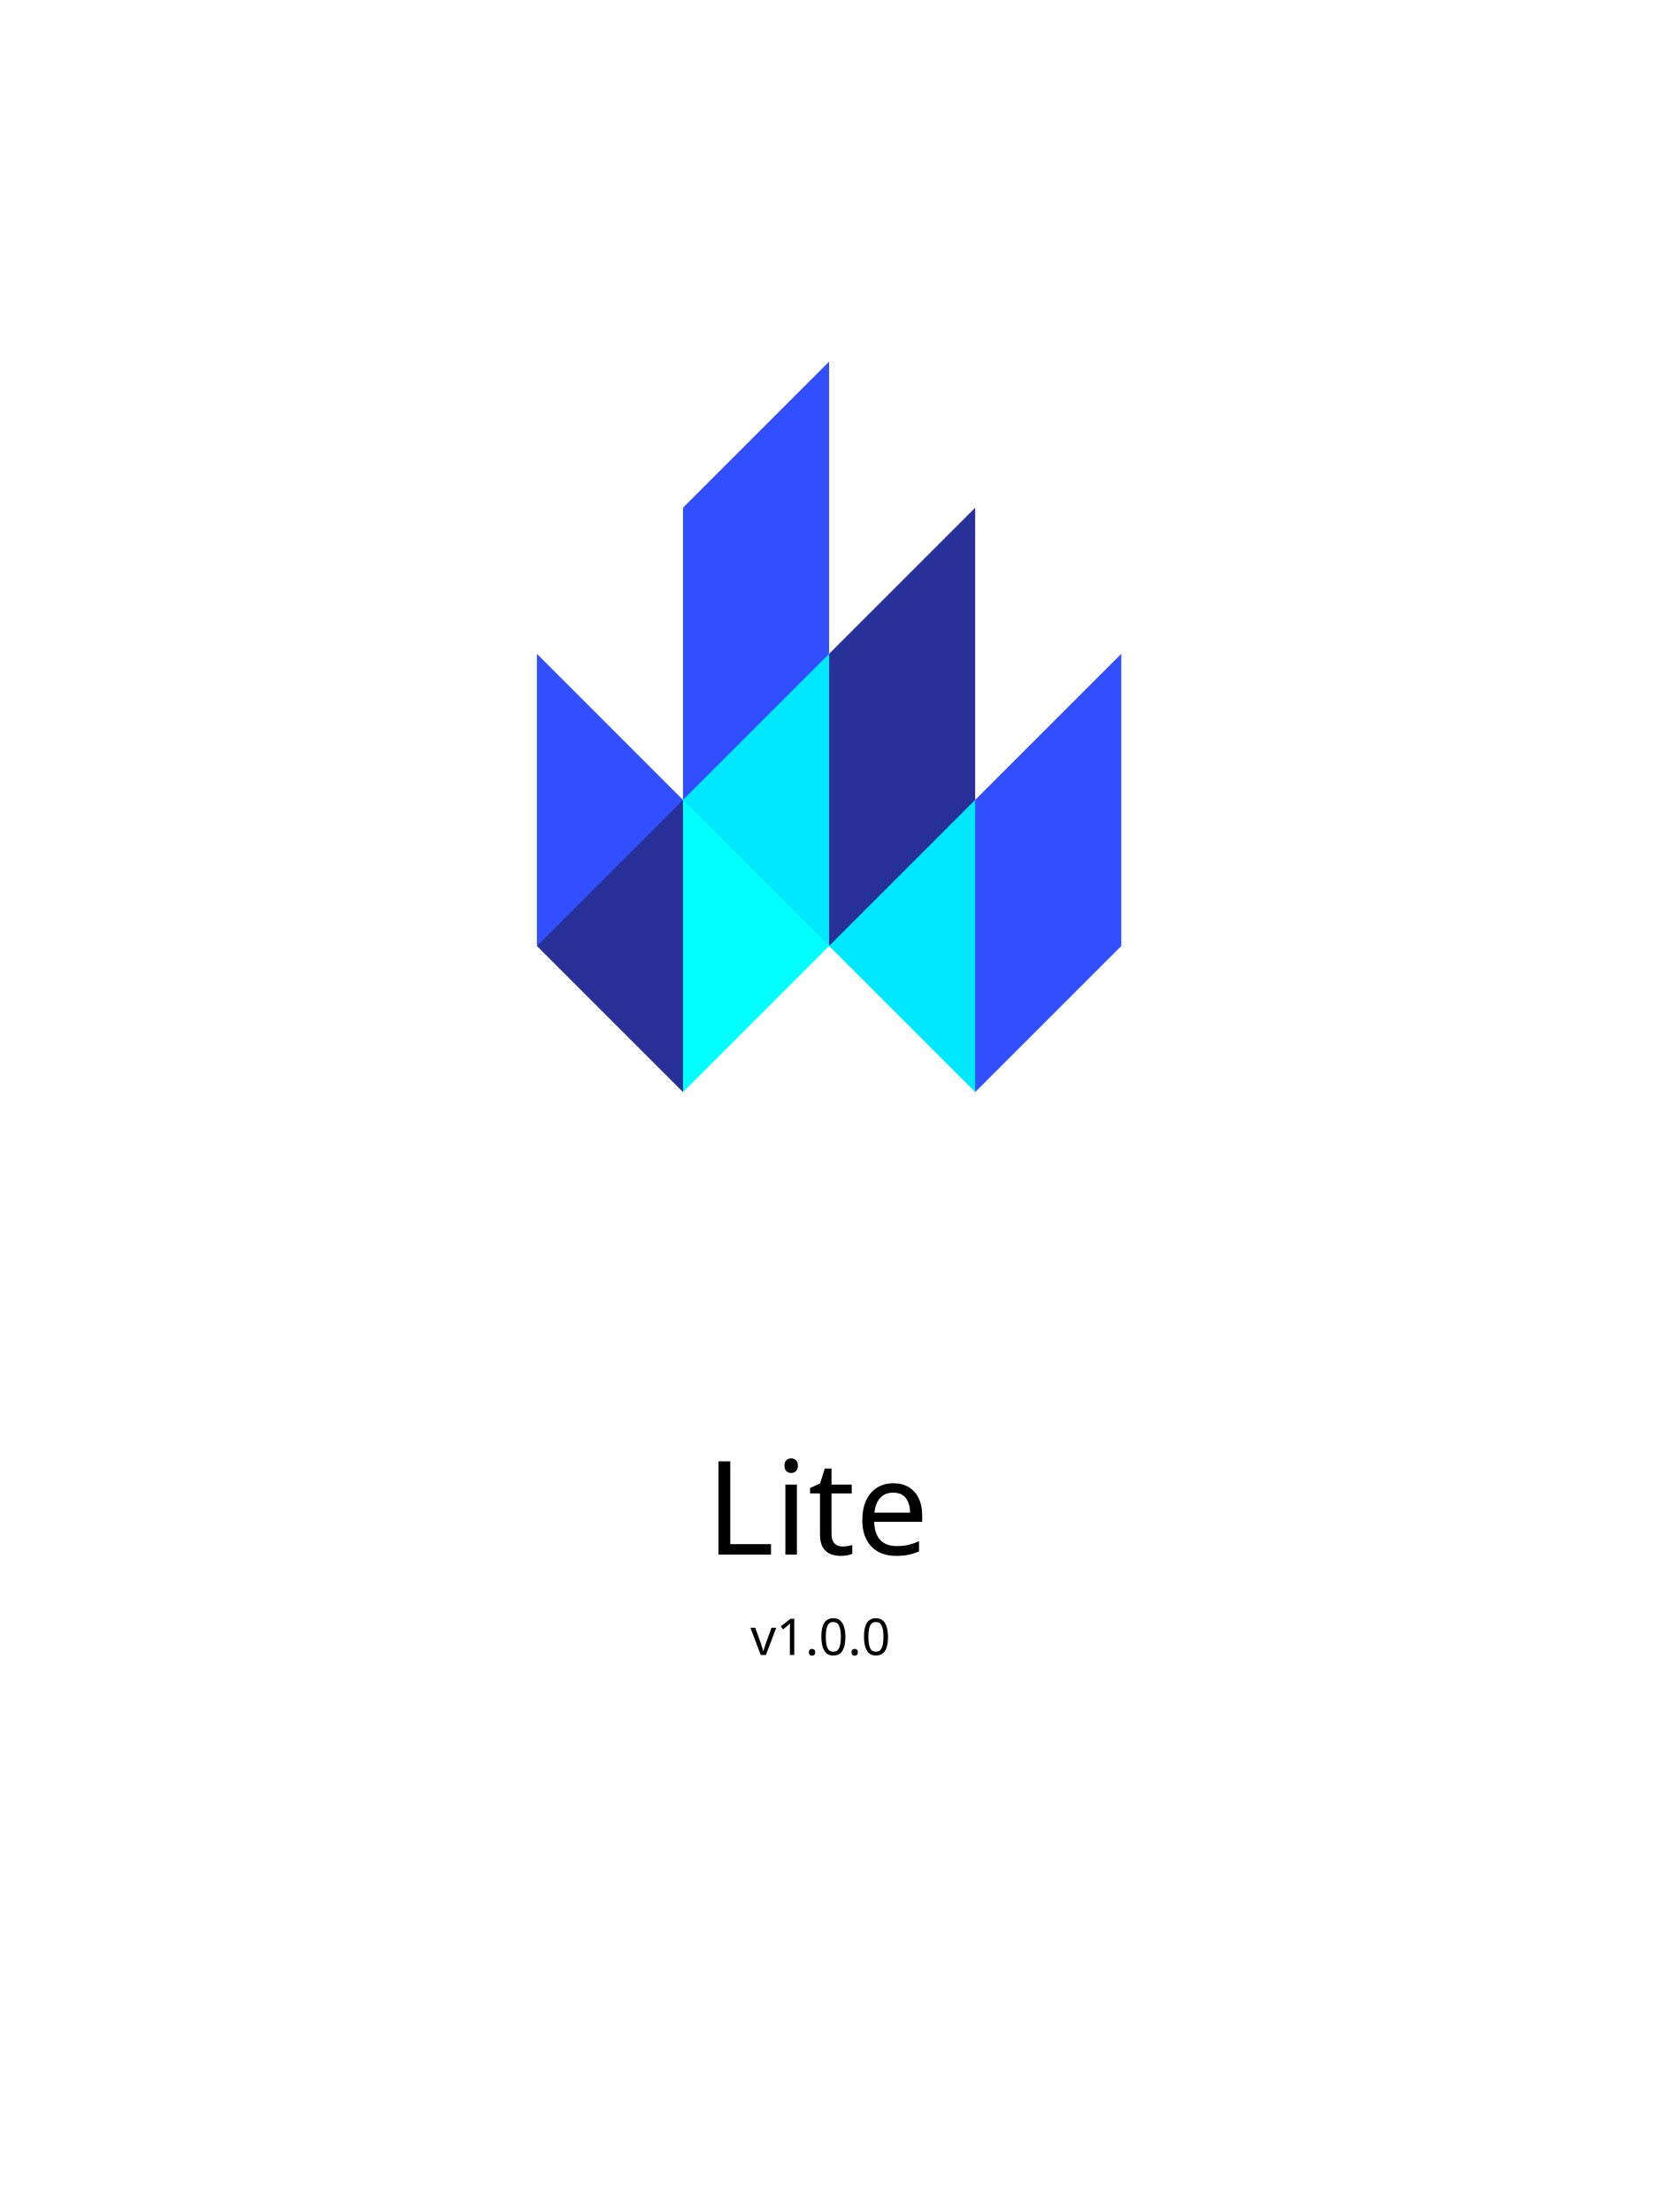
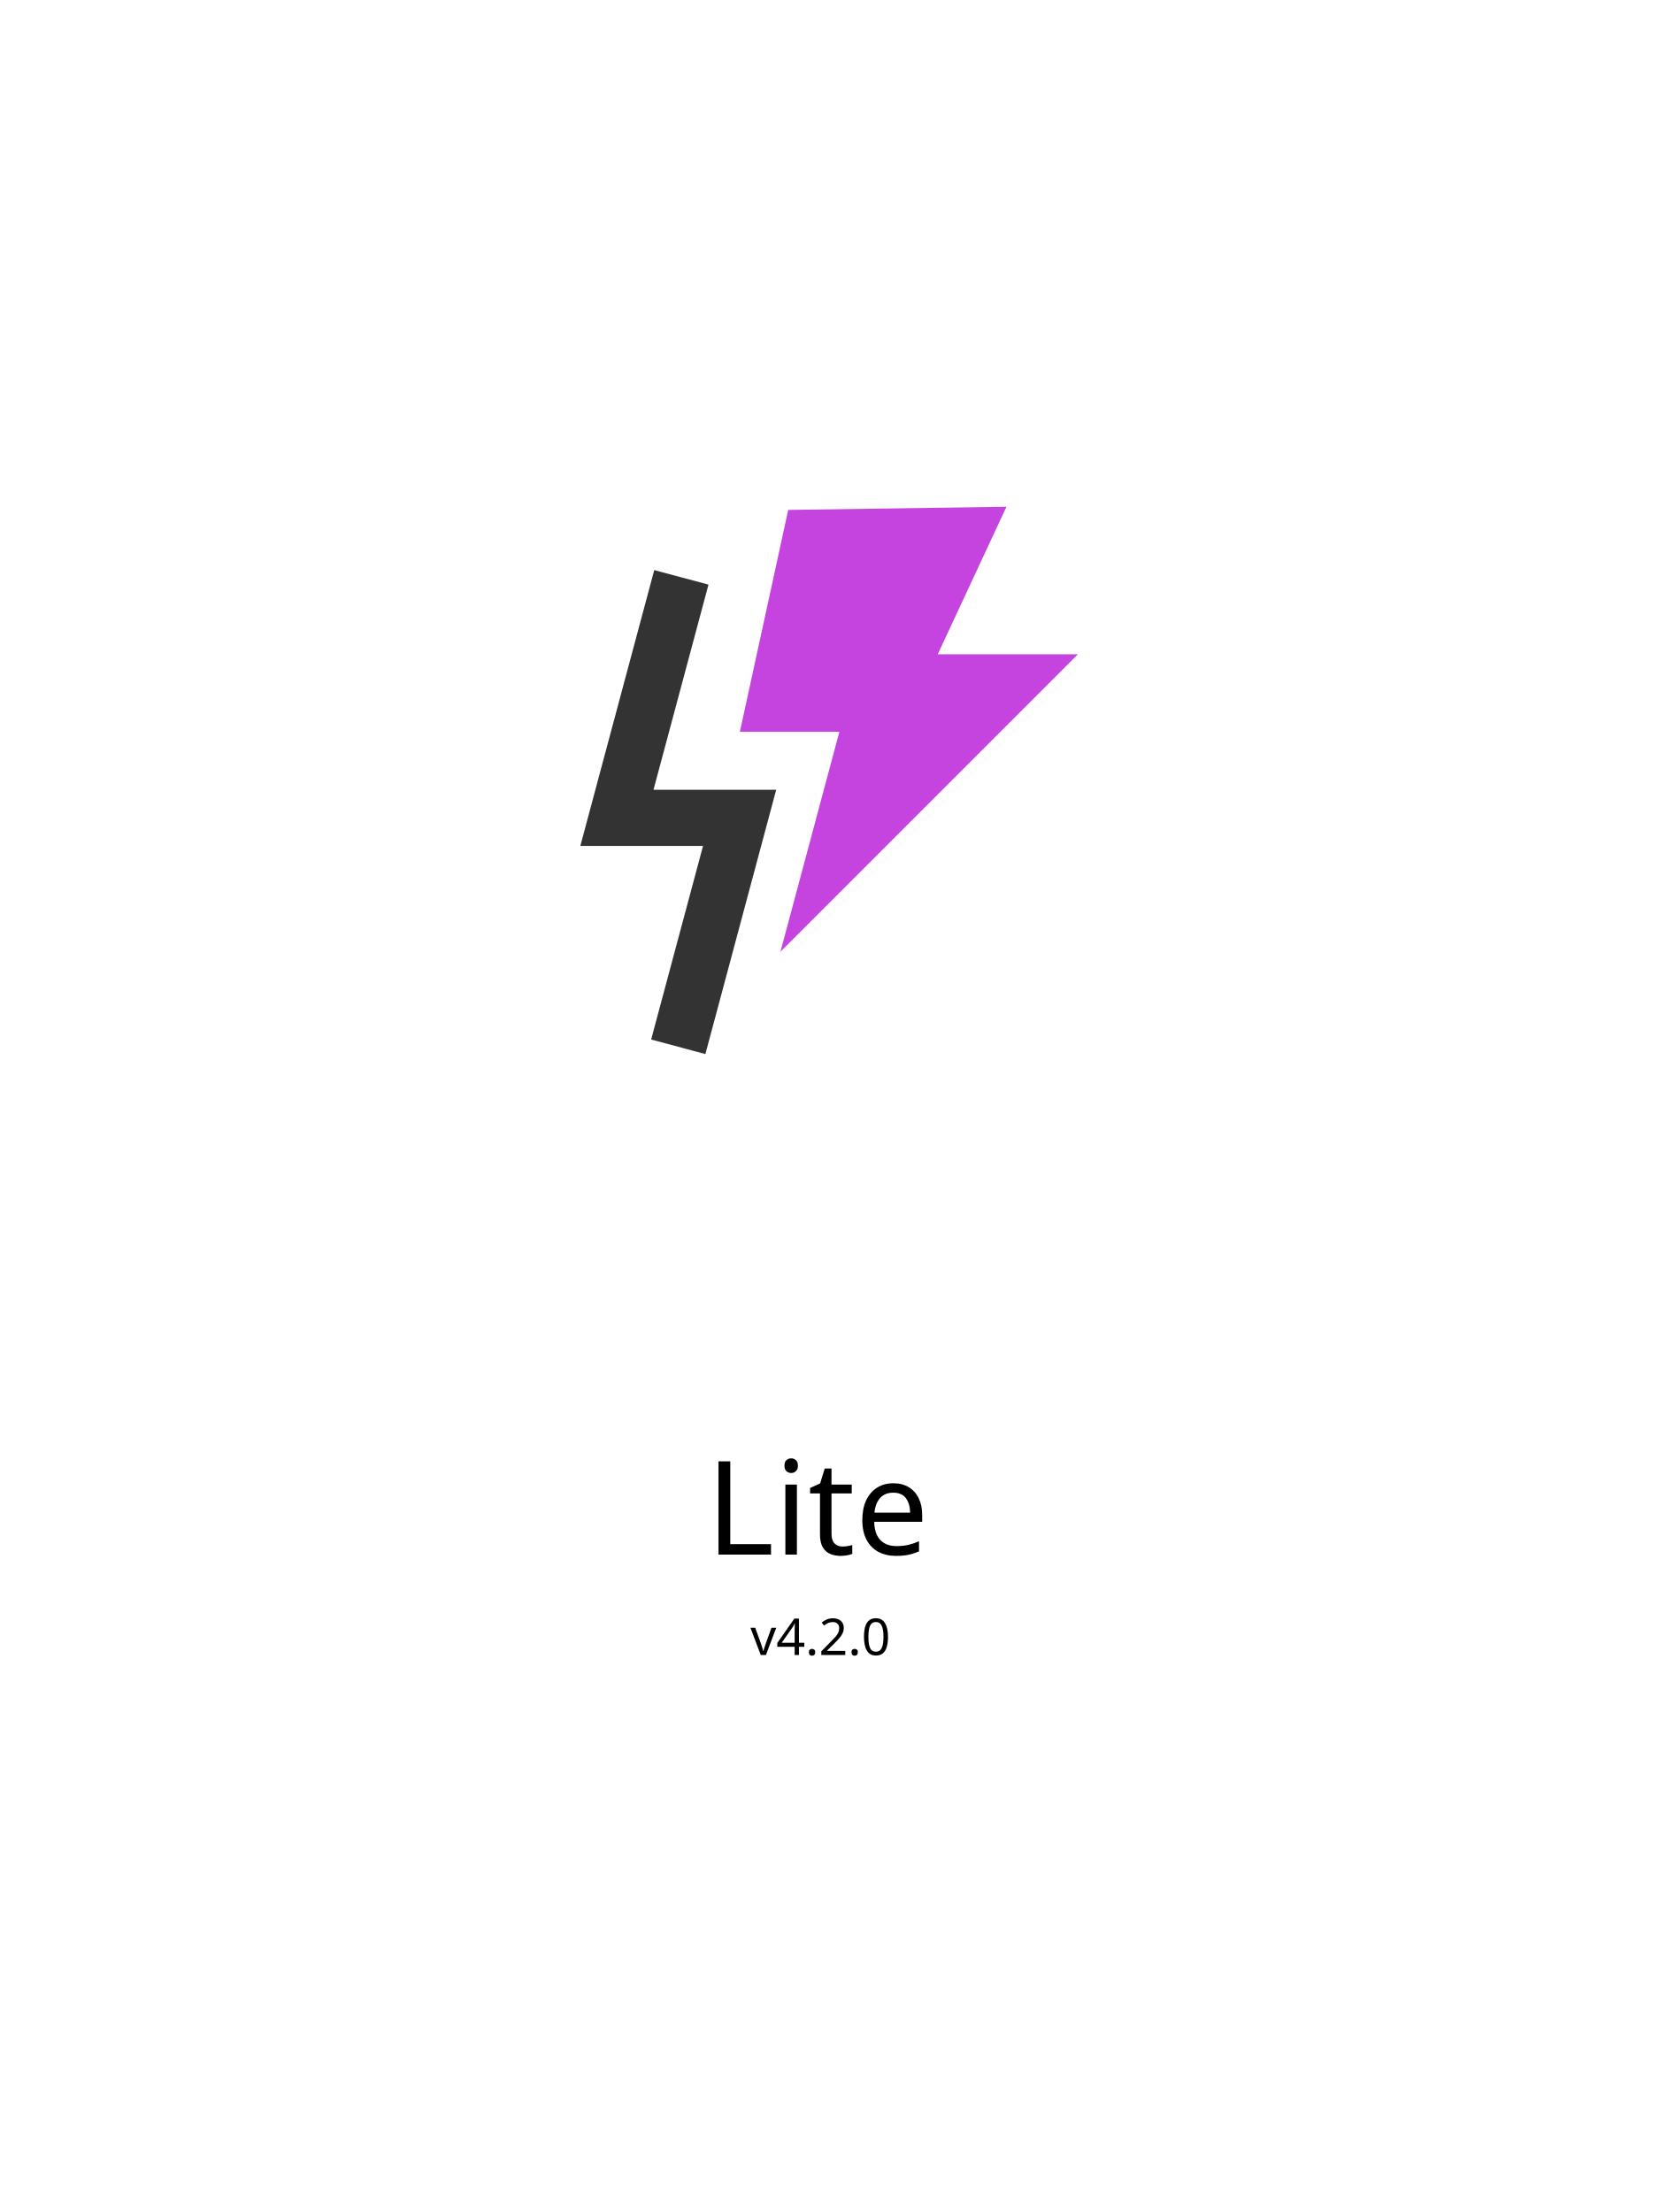
<svg xmlns="http://www.w3.org/2000/svg" width="2048" height="2732" viewBox="0 0 541.867 722.842" version="1.1" id="svg5">
  <defs id="defs2" />
  <g id="layer1">
-     <g id="g842" transform="matrix(0.2645833,0,0,0.2645833,175.4517,118.1666)">
-       <path fill="#324fff" d="M 0,360.875 V 721.751 A 317.119,317.119 0 0 0 180.438,541.313 Z" id="path1049" style="stroke-width:1" />
-       <path fill="#283198" d="m 180.438,541.313 c 25.712,123.149 23.908,212.014 0,360.875 L 0,721.751 Z" id="path1051" style="stroke-width:1" />
-       <path fill="#00ffff" d="M 180.438,541.313 V 902.188 L 360.875,721.751 A 676.19,676.19 0 0 0 180.438,541.313 Z" id="path1053" style="stroke-width:1" />
-       <path fill="#324fff" d="m 360.875,0 v 360.875 c 0,0 -142.997,-109.616 -180.438,-180.438 z" id="path1055" style="stroke-width:1" />
-       <path fill="#324fff" d="M 180.438,180.438 V 541.313 A 382.528,382.528 0 0 0 360.875,360.875 Z" id="path1057" style="stroke-width:1" />
-       <path fill="#00e8ff" d="m 360.875,360.875 a 820.991,820.991 0 0 1 0,360.875 L 180.438,541.313 Z" id="path1059" style="stroke-width:1" />
-       <path fill="#283198" d="M 360.875,360.875 V 721.751 C 437.561,687.919 502.97,636.043 541.313,541.313 514.698,464.627 459.665,401.925 360.875,360.875 Z" id="path1061" style="stroke-width:1" />
-       <path fill="#283198" d="M 541.313,180.438 V 541.313 L 360.875,360.875 Z" id="path1063" style="stroke-width:1" />
-       <path fill="#00e8ff" d="m 541.313,541.313 c 27.517,121.795 22.104,241.786 0,360.875 L 360.875,721.751 Z" id="path1065" style="stroke-width:1" />
-       <path fill="#324fff" d="M 541.313,541.313 V 902.188 L 721.751,721.751 C 697.392,654.087 639.2,595.895 541.313,541.313 Z" id="path1067" style="stroke-width:1" />
-       <path fill="#324fff" d="M 721.751,360.875 V 721.751 L 541.313,541.313 Z" id="path1069" style="stroke-width:1" />
-     </g>
    <text xml:space="preserve" style="font-size:42.686px;line-height:125%;font-family:sans-serif;letter-spacing:0px;word-spacing:0px;fill:#000000;fill-opacity:1;stroke:none;stroke-width:0.265px;stroke-linecap:butt;stroke-linejoin:miter;stroke-opacity:1" x="230.655" y="508.013" id="text3009">
      <tspan id="tspan3007" style="font-size:42.686px;fill:#000000;fill-opacity:1;stroke:none;stroke-width:0.265px" x="230.655" y="508.013">Lite</tspan>
    </text>
    <text xml:space="preserve" style="font-size:16.581px;line-height:125%;font-family:sans-serif;letter-spacing:0px;word-spacing:0px;fill:#000000;fill-opacity:1;stroke:none;stroke-width:0.265px;stroke-linecap:butt;stroke-linejoin:miter;stroke-opacity:1" x="245.237" y="540.822" id="text7478">
-       <tspan id="tspan7476" style="font-size:16.581px;fill:#000000;fill-opacity:1;stroke:none;stroke-width:0.265px" x="245.237" y="540.822">v1.0.0</tspan>
+       <tspan id="tspan7476" style="font-size:16.581px;fill:#000000;fill-opacity:1;stroke:none;stroke-width:0.265px" x="245.237" y="540.822">v4.2.0</tspan>
    </text>
+     <g id="g3476" transform="matrix(0.7451083,0,0,0.7451083,119.5273,116.0677)" style="stroke-width:1.342">
+       <g id="g837" transform="matrix(0.2645833,0,0,0.2645833,60.64887,50.0657)" style="stroke-width:1.342">
+         <g transform="matrix(34.48333,0,0,34.48333,-8904.474,-10800.524)" fill-rule="evenodd" stroke-width="0.039" id="g8">
+           <path id="big_thunder" d="m 271.885,315.16 -2.324,10.665 h 4.783 l -2.833,10.573 14.297,-14.297 h -6.736 l 3.304,-7.092 z" fill="#c544df" style="stroke-width:0.052">
+             </path>
+           <path id="little_thunder" d="m 265.445,318.053 -3.553,13.258 h 5.898 l -2.494,9.307 2.607,0.699 3.404,-12.705 h -5.898 l 2.643,-9.861 z" color="#000000" fill="#333333" stroke-width="0.039" style="-inkscape-stroke:none">
+             </path>
+         </g>
+       </g>
+     </g>
  </g>
</svg>
